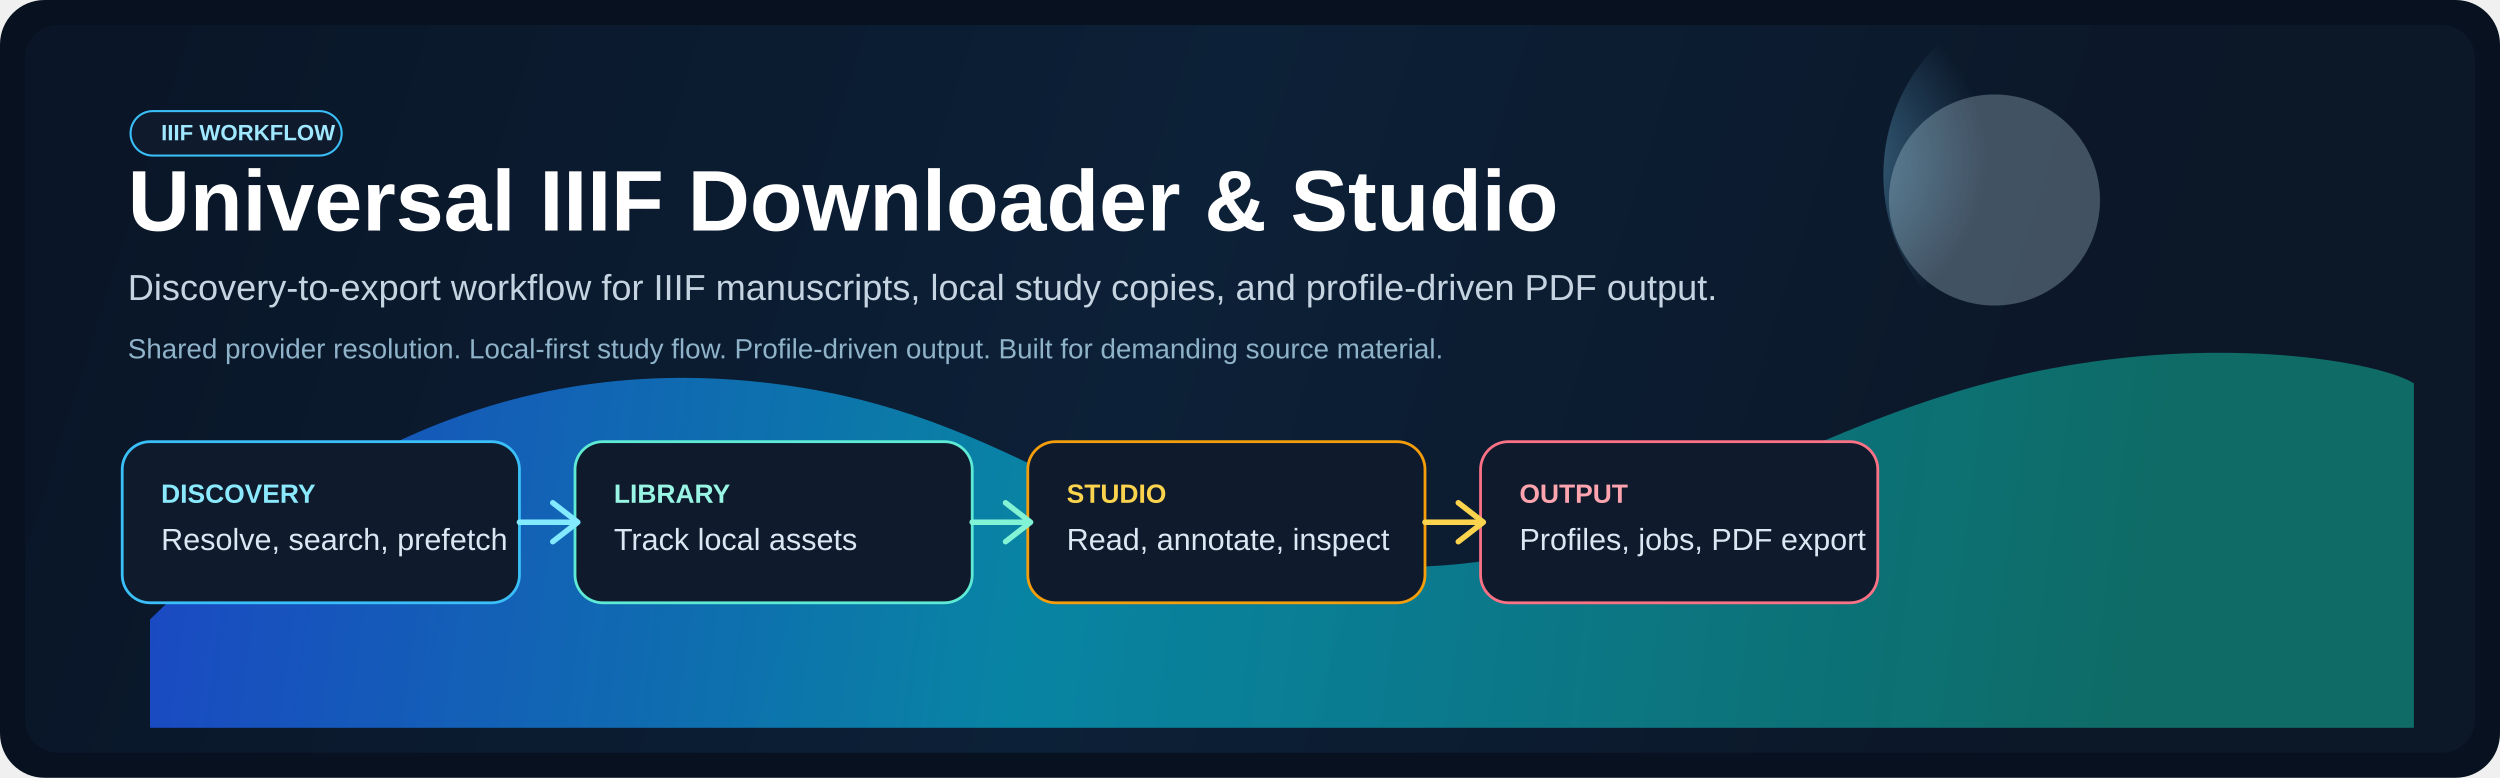
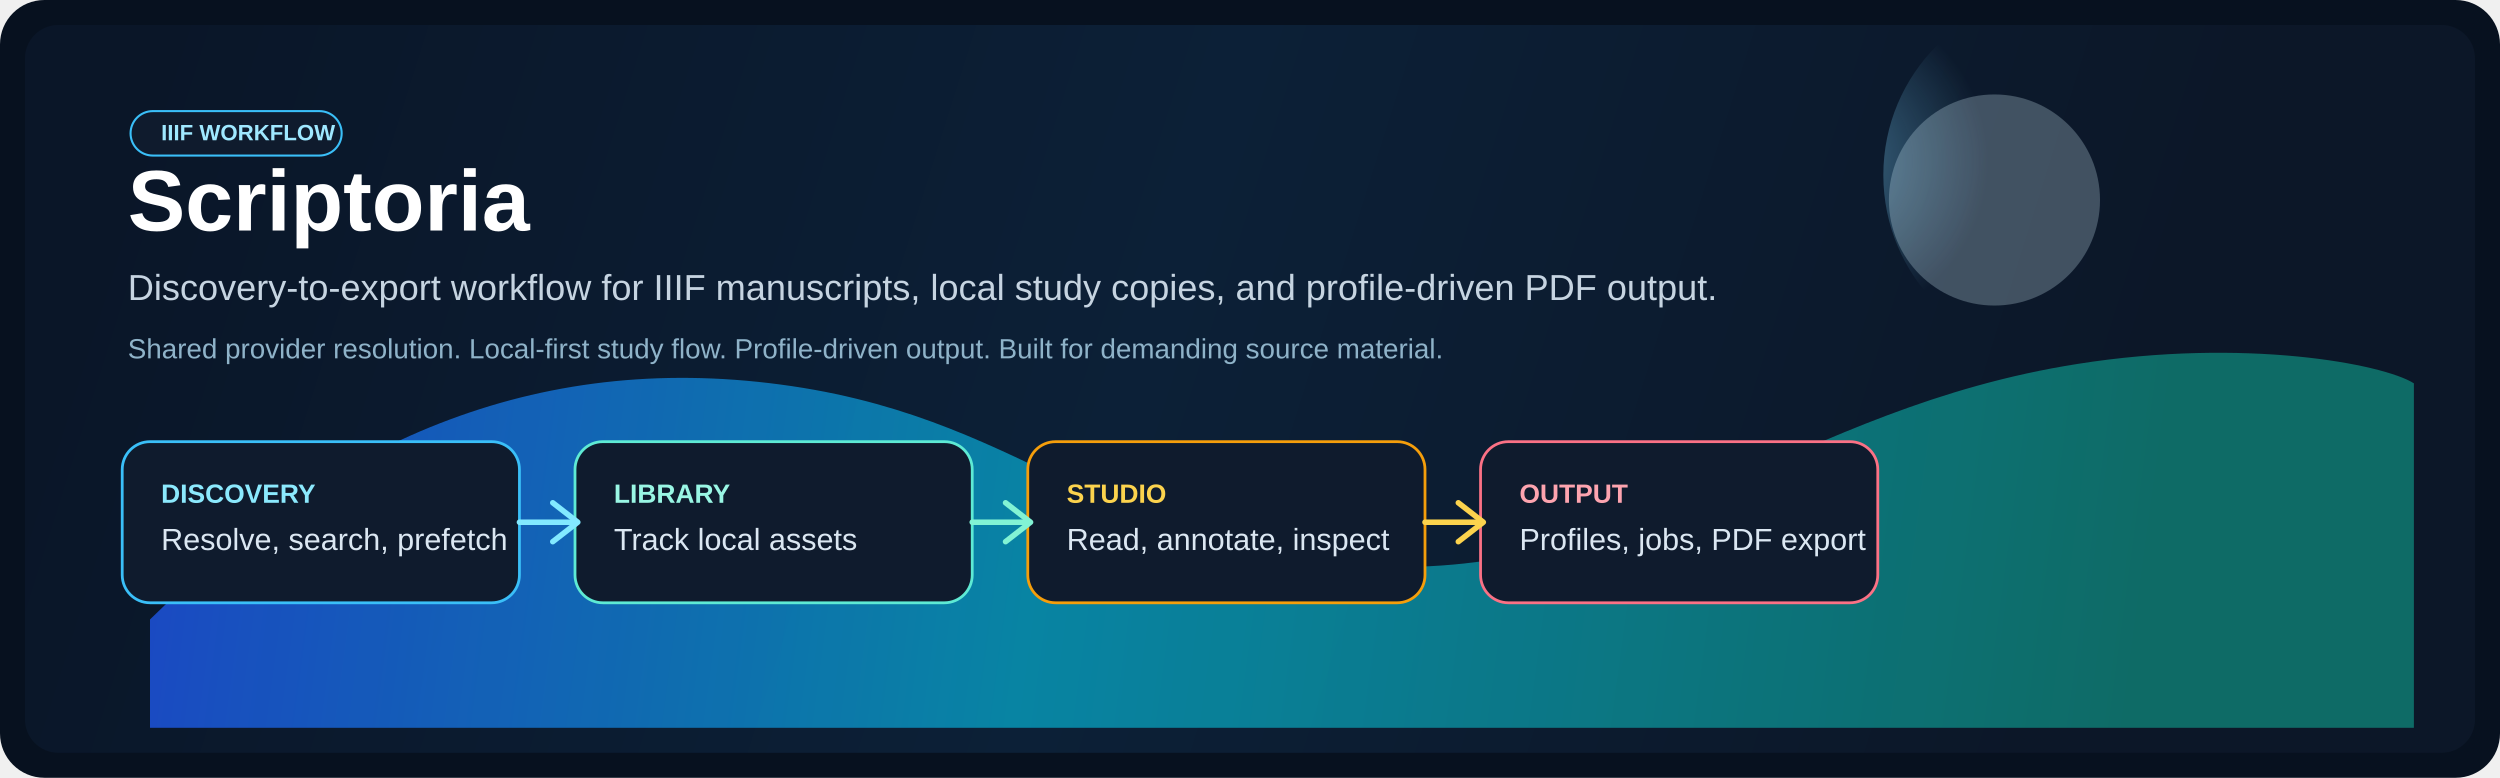
<svg xmlns="http://www.w3.org/2000/svg" width="1800" height="560" viewBox="0 0 1800 560" fill="none" role="img" aria-labelledby="title desc">
  <rect width="1800" height="560" rx="32" fill="#07111F" />
  <rect x="18" y="18" width="1764" height="524" rx="24" fill="url(#bg)" />
  <path d="M108 446C244 312 394 252 570 278C746 304 802 402 994 408C1186 414 1292 294 1496 262C1616 243 1716 262 1738 276V524H108V446Z" fill="url(#wave)" opacity="0.88" />
  <circle cx="1488" cy="126" r="132" fill="url(#orb)" opacity="0.45" />
  <circle cx="1436" cy="144" r="76" fill="#D8F3FF" opacity="0.26" />
  <rect x="94" y="80" width="152" height="32" rx="16" fill="#0F1B2D" stroke="#3ABFF8" stroke-width="1.5" />
  <text x="116" y="101" fill="#9FE8FF" font-size="16" font-family="Arial, Helvetica, sans-serif" font-weight="700">IIIF WORKFLOW</text>
-   <text x="92" y="166" fill="white" font-size="62" font-family="Arial, Helvetica, sans-serif" font-weight="700">Universal IIIF Downloader &amp; Studio</text>
+   <text x="92" y="166" fill="white" font-size="62" font-family="Arial, Helvetica, sans-serif" font-weight="700">Scriptoria</text>
  <text x="92" y="216" fill="#C6D4E1" font-size="26" font-family="Arial, Helvetica, sans-serif">Discovery-to-export workflow for IIIF manuscripts, local study copies, and profile-driven PDF output.</text>
  <text x="92" y="258" fill="#8FB3C9" font-size="20" font-family="Arial, Helvetica, sans-serif">Shared provider resolution. Local-first study flow. Profile-driven output. Built for demanding source material.</text>
  <g transform="translate(88 318)">
    <rect width="286" height="116" rx="20" fill="#0F1B2D" stroke="#3ABFF8" stroke-width="2" />
    <text x="28" y="44" fill="#8BE9FD" font-size="19" font-family="Arial, Helvetica, sans-serif" font-weight="700">DISCOVERY</text>
    <text x="28" y="78" fill="#DBE7F2" font-size="22" font-family="Arial, Helvetica, sans-serif">Resolve, search, prefetch</text>
  </g>
  <g transform="translate(414 318)">
    <rect width="286" height="116" rx="20" fill="#0F1B2D" stroke="#5EEAD4" stroke-width="2" />
    <text x="28" y="44" fill="#99F6E4" font-size="19" font-family="Arial, Helvetica, sans-serif" font-weight="700">LIBRARY</text>
    <text x="28" y="78" fill="#DBE7F2" font-size="22" font-family="Arial, Helvetica, sans-serif">Track local assets</text>
  </g>
  <g transform="translate(740 318)">
    <rect width="286" height="116" rx="20" fill="#0F1B2D" stroke="#F59E0B" stroke-width="2" />
    <text x="28" y="44" fill="#FCD34D" font-size="19" font-family="Arial, Helvetica, sans-serif" font-weight="700">STUDIO</text>
    <text x="28" y="78" fill="#DBE7F2" font-size="22" font-family="Arial, Helvetica, sans-serif">Read, annotate, inspect</text>
  </g>
  <g transform="translate(1066 318)">
    <rect width="286" height="116" rx="20" fill="#0F1B2D" stroke="#FB7185" stroke-width="2" />
    <text x="28" y="44" fill="#FDA4AF" font-size="19" font-family="Arial, Helvetica, sans-serif" font-weight="700">OUTPUT</text>
    <text x="28" y="78" fill="#DBE7F2" font-size="22" font-family="Arial, Helvetica, sans-serif">Profiles, jobs, PDF export</text>
  </g>
  <path d="M374 376H412" stroke="#82E9FF" stroke-width="4" stroke-linecap="round" />
  <path d="M700 376H738" stroke="#82F3D4" stroke-width="4" stroke-linecap="round" />
  <path d="M1026 376H1064" stroke="#FCD34D" stroke-width="4" stroke-linecap="round" />
  <path d="M398 362L416 376L398 390" stroke="#82E9FF" stroke-width="4" stroke-linecap="round" stroke-linejoin="round" />
  <path d="M724 362L742 376L724 390" stroke="#82F3D4" stroke-width="4" stroke-linecap="round" stroke-linejoin="round" />
  <path d="M1050 362L1068 376L1050 390" stroke="#FCD34D" stroke-width="4" stroke-linecap="round" stroke-linejoin="round" />
  <defs>
    <linearGradient id="bg" x1="106" y1="36" x2="1486" y2="470" gradientUnits="userSpaceOnUse">
      <stop stop-color="#0A1628" />
      <stop offset="0.52" stop-color="#0C2037" />
      <stop offset="1" stop-color="#0C1728" />
    </linearGradient>
    <linearGradient id="wave" x1="104" y1="260" x2="1542" y2="454" gradientUnits="userSpaceOnUse">
      <stop stop-color="#1D4ED8" />
      <stop offset="0.45" stop-color="#0891B2" />
      <stop offset="1" stop-color="#0F766E" />
    </linearGradient>
    <radialGradient id="orb" cx="0" cy="0" r="1" gradientUnits="userSpaceOnUse" gradientTransform="translate(1314 116) rotate(90) scale(118)">
      <stop stop-color="#7DD3FC" />
      <stop offset="1" stop-color="#7DD3FC" stop-opacity="0" />
    </radialGradient>
  </defs>
</svg>
